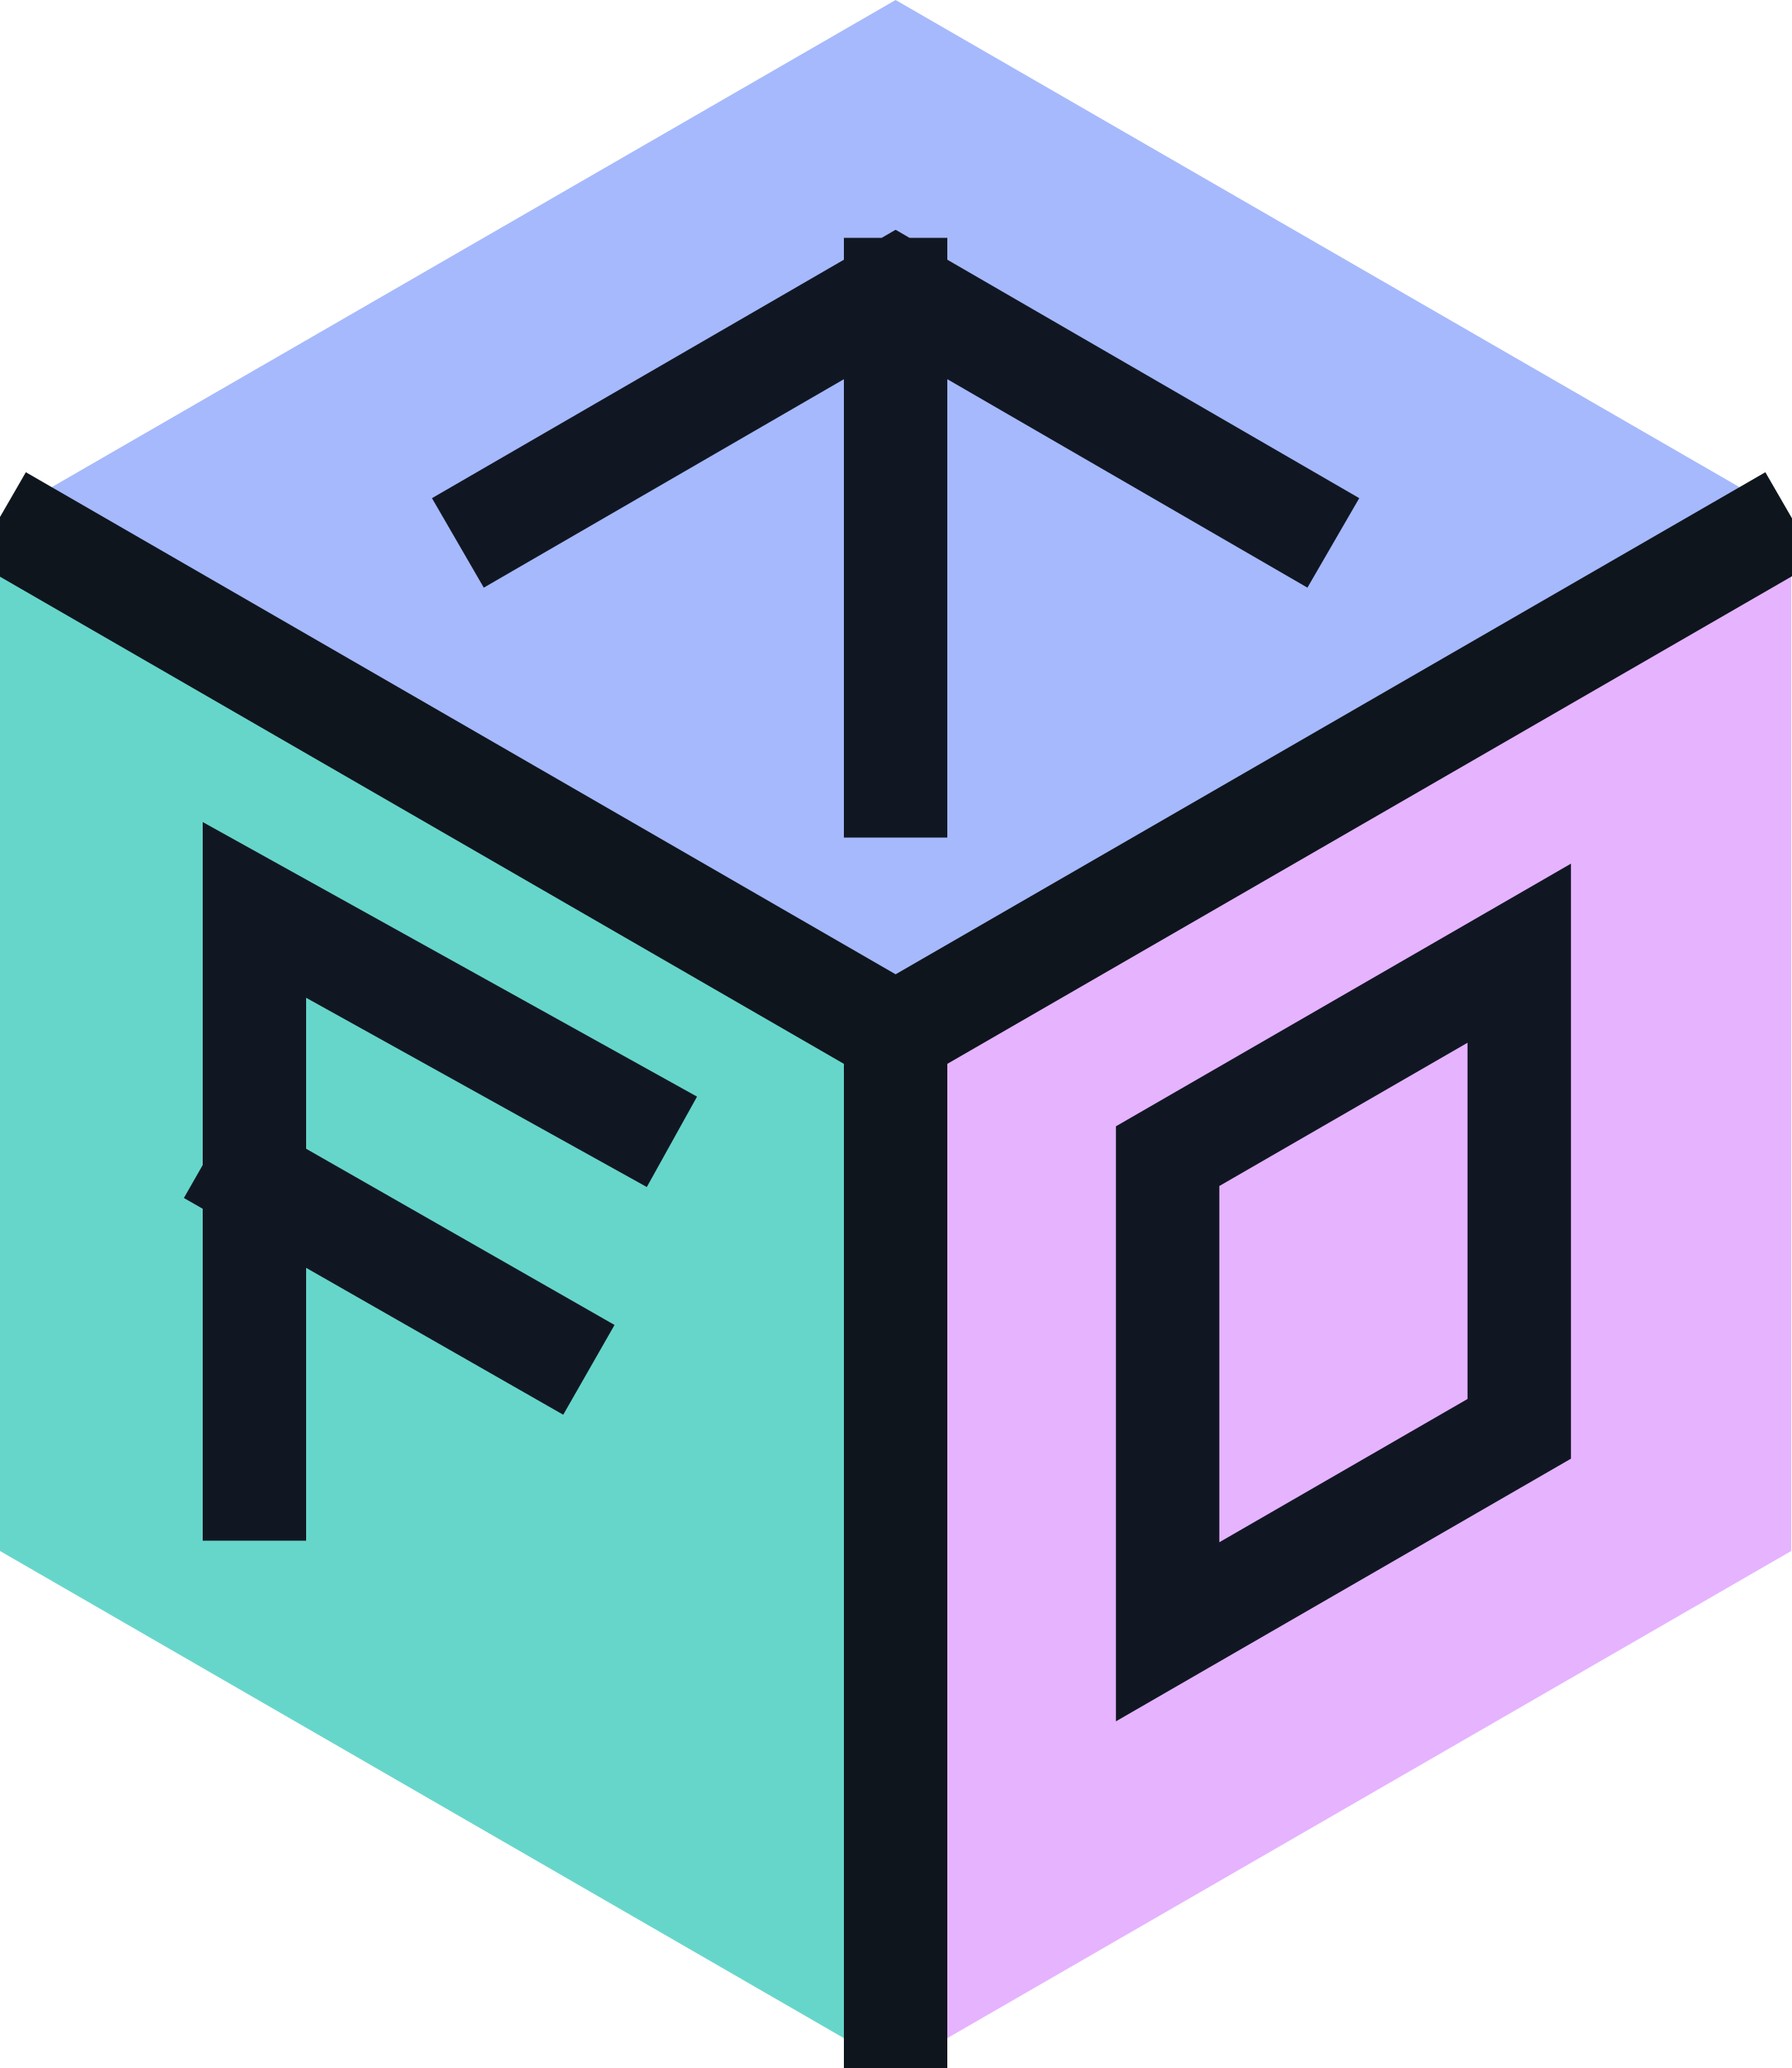
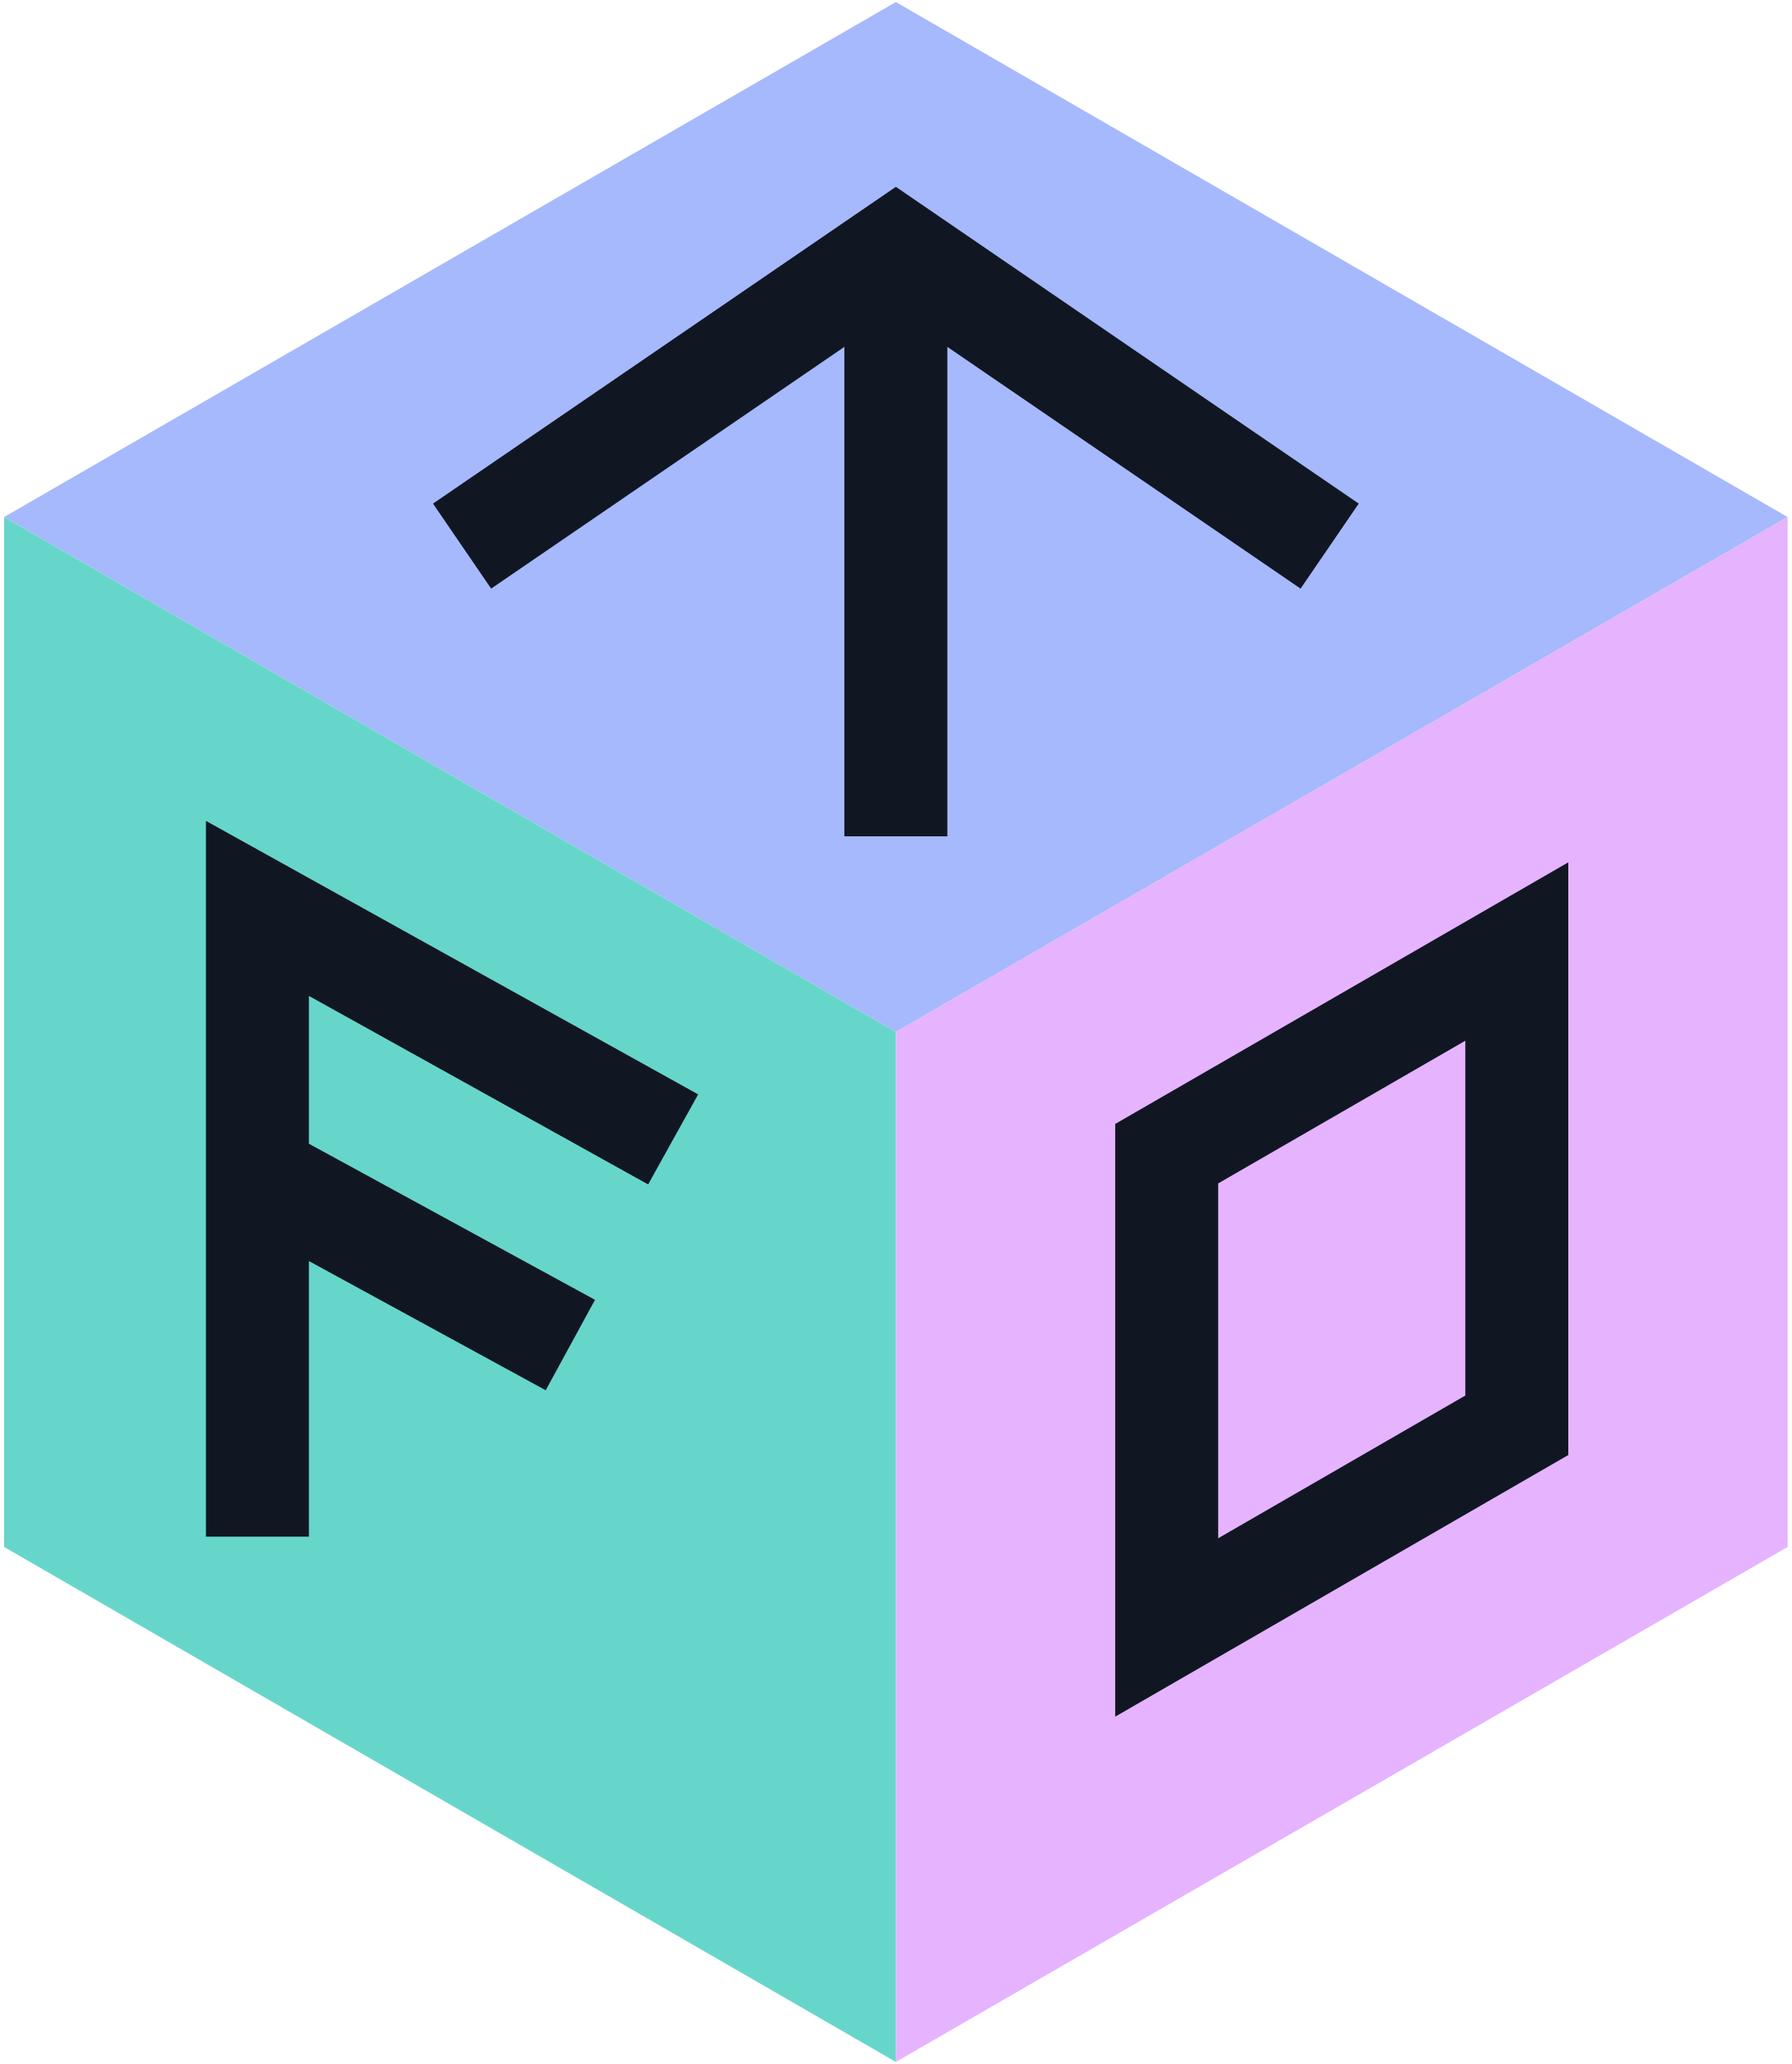
- <svg xmlns="http://www.w3.org/2000/svg" viewBox="6.699 7 86.603 100" fill="none">
-   <g>
+ <svg xmlns="http://www.w3.org/2000/svg" viewBox="6.5 6.9 87 100.2" fill="none">
+   <g stroke="transparent">
    <path d="M50 7 93.301 32 50 57 6.699 32Z" fill="#a6b9fc" />
    <path d="M6.699 32 50 57v50L6.699 82Z" fill="#67d6ca" />
    <path d="m50 57 43.301-25v50L50 107Z" fill="#e6b3ff" />
  </g>
-   <path d="M6.699 32 50 57 93.301 32M50 57v50" stroke="#0e151d" stroke-width="5" />
  <g stroke="#101723" stroke-width="5" stroke-linecap="square" stroke-linejoin="miter">
-     <path d="m31 32 19-11 19 11M50 21v24" />
-     <path d="M19 79V51l18 10M19 64l14 8" />
+     <path d="m31 32 19-13 19 13M50 21v24" />
+     <path d="M19 79V51l18 10M21 65l11 6" />
    <path d="M63.151 62.907 80.151 53.093v23L63.151 85.907Z" />
  </g>
</svg>
